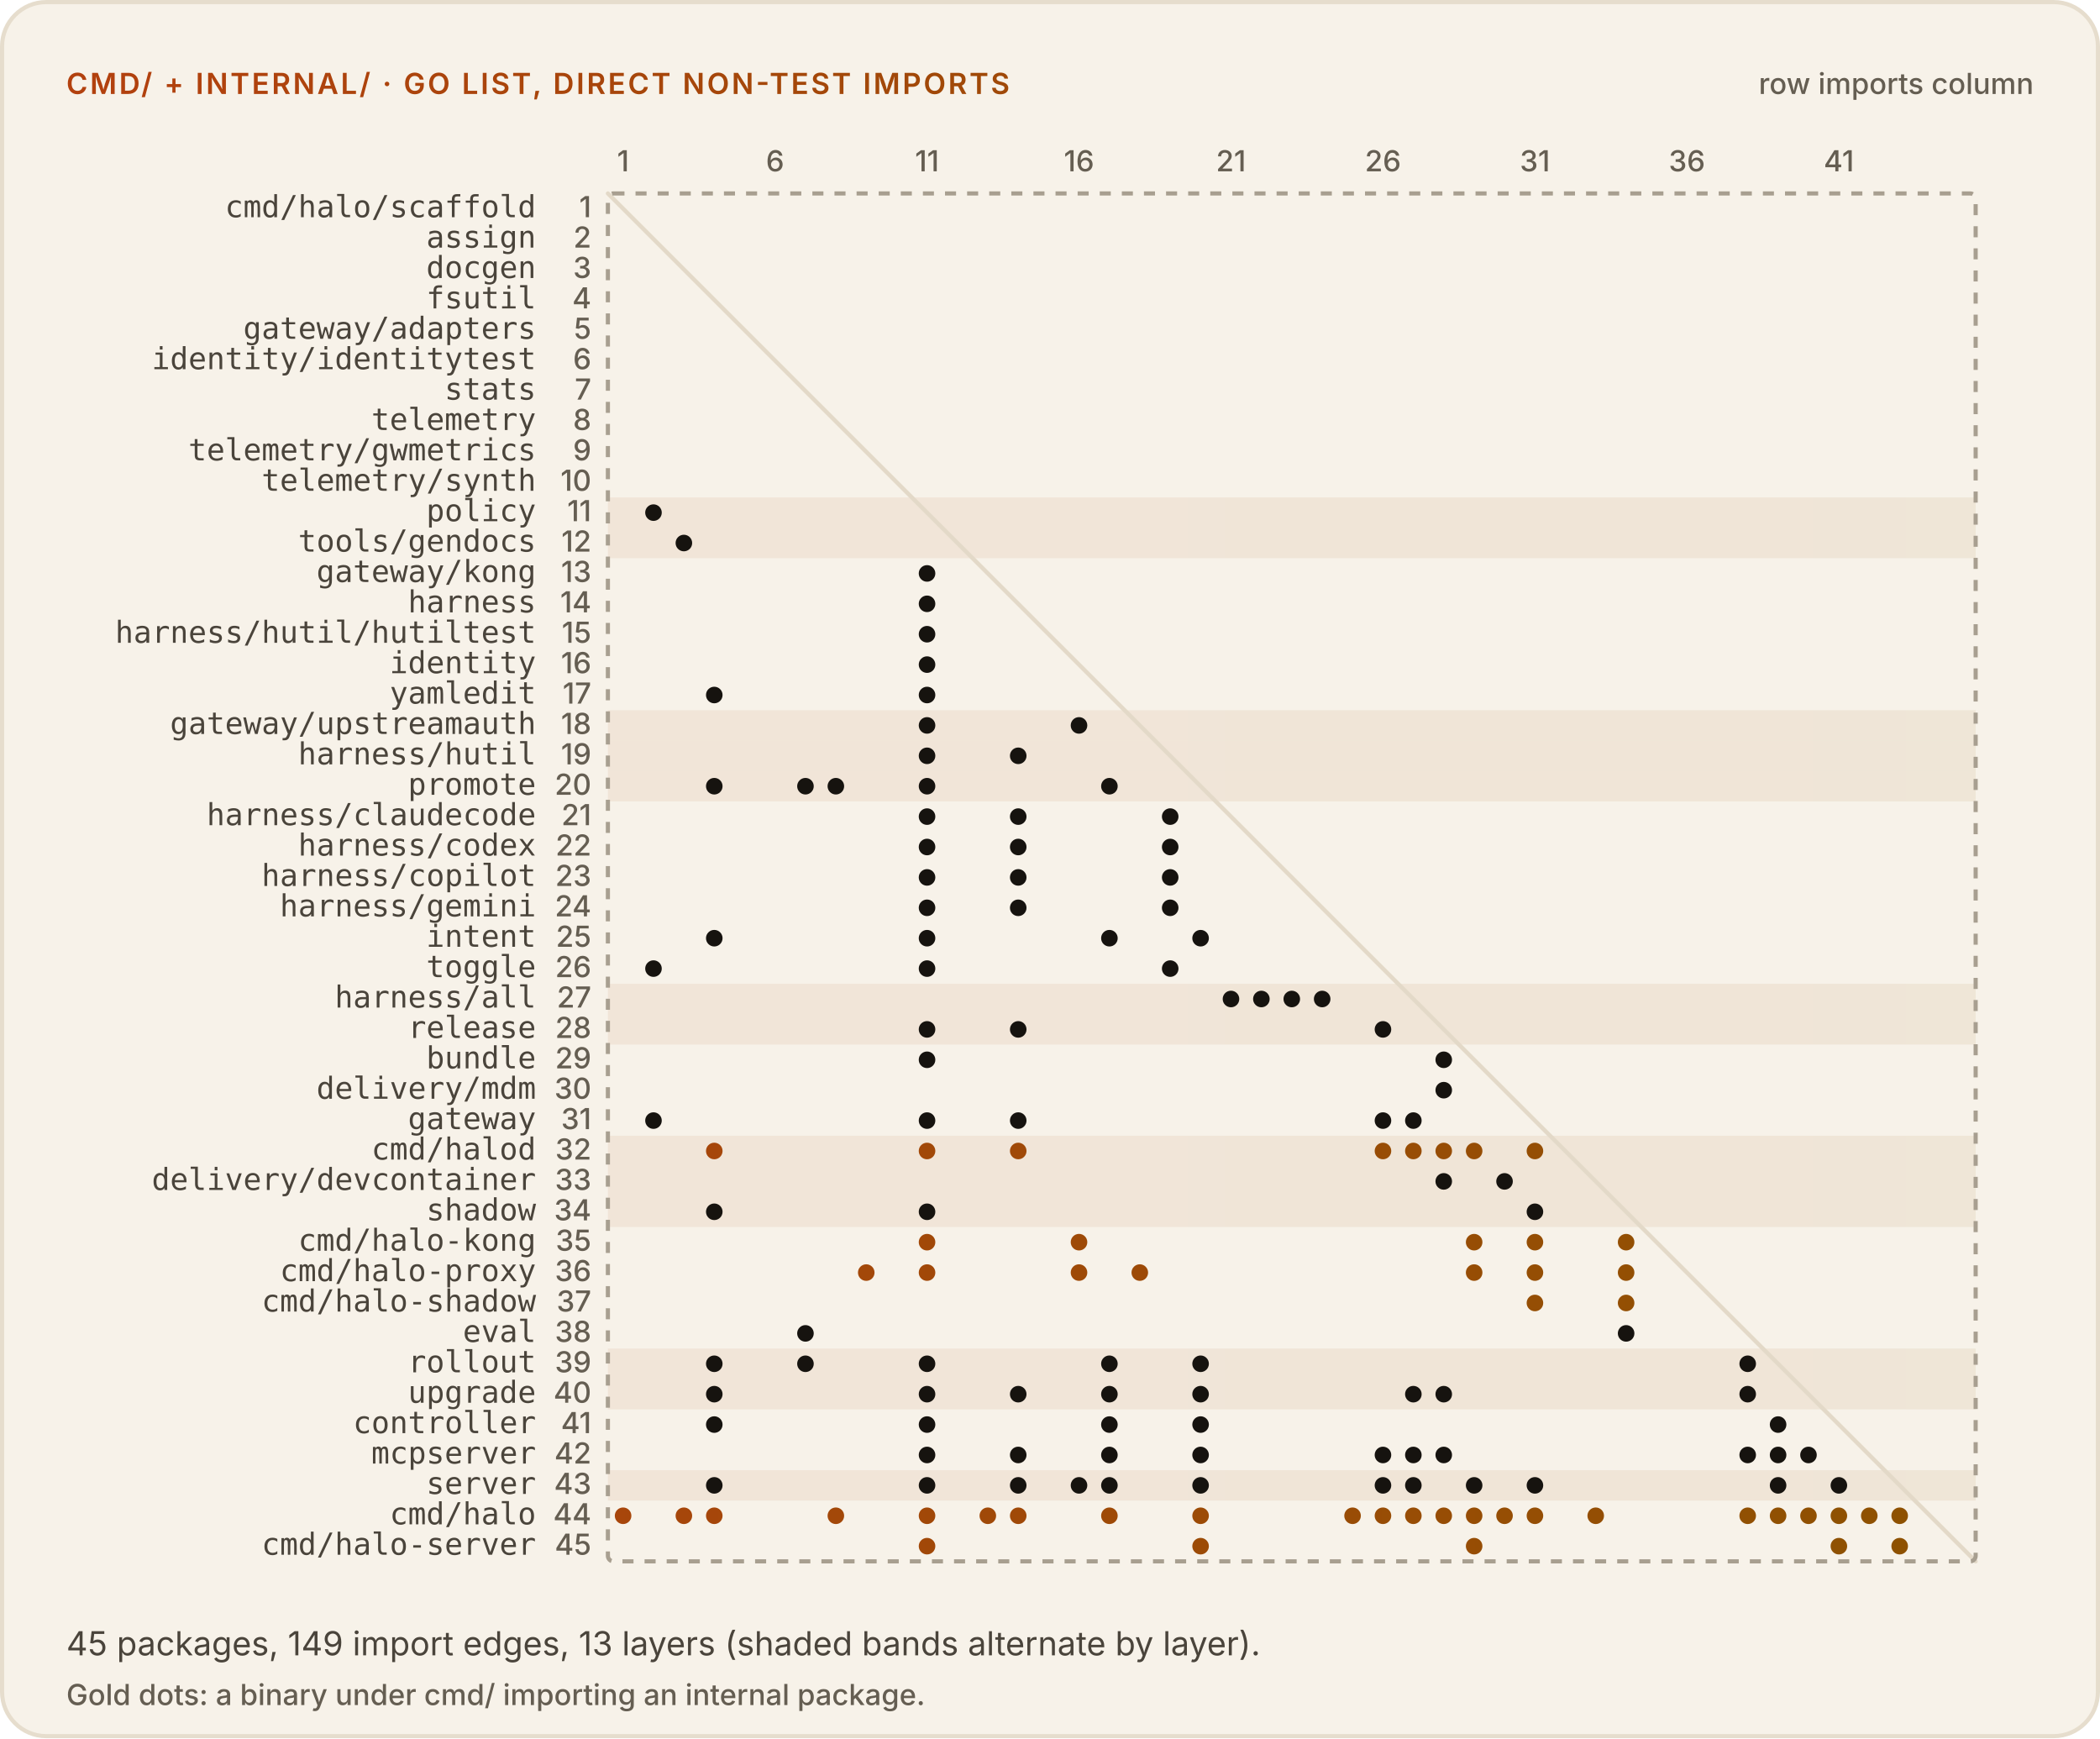
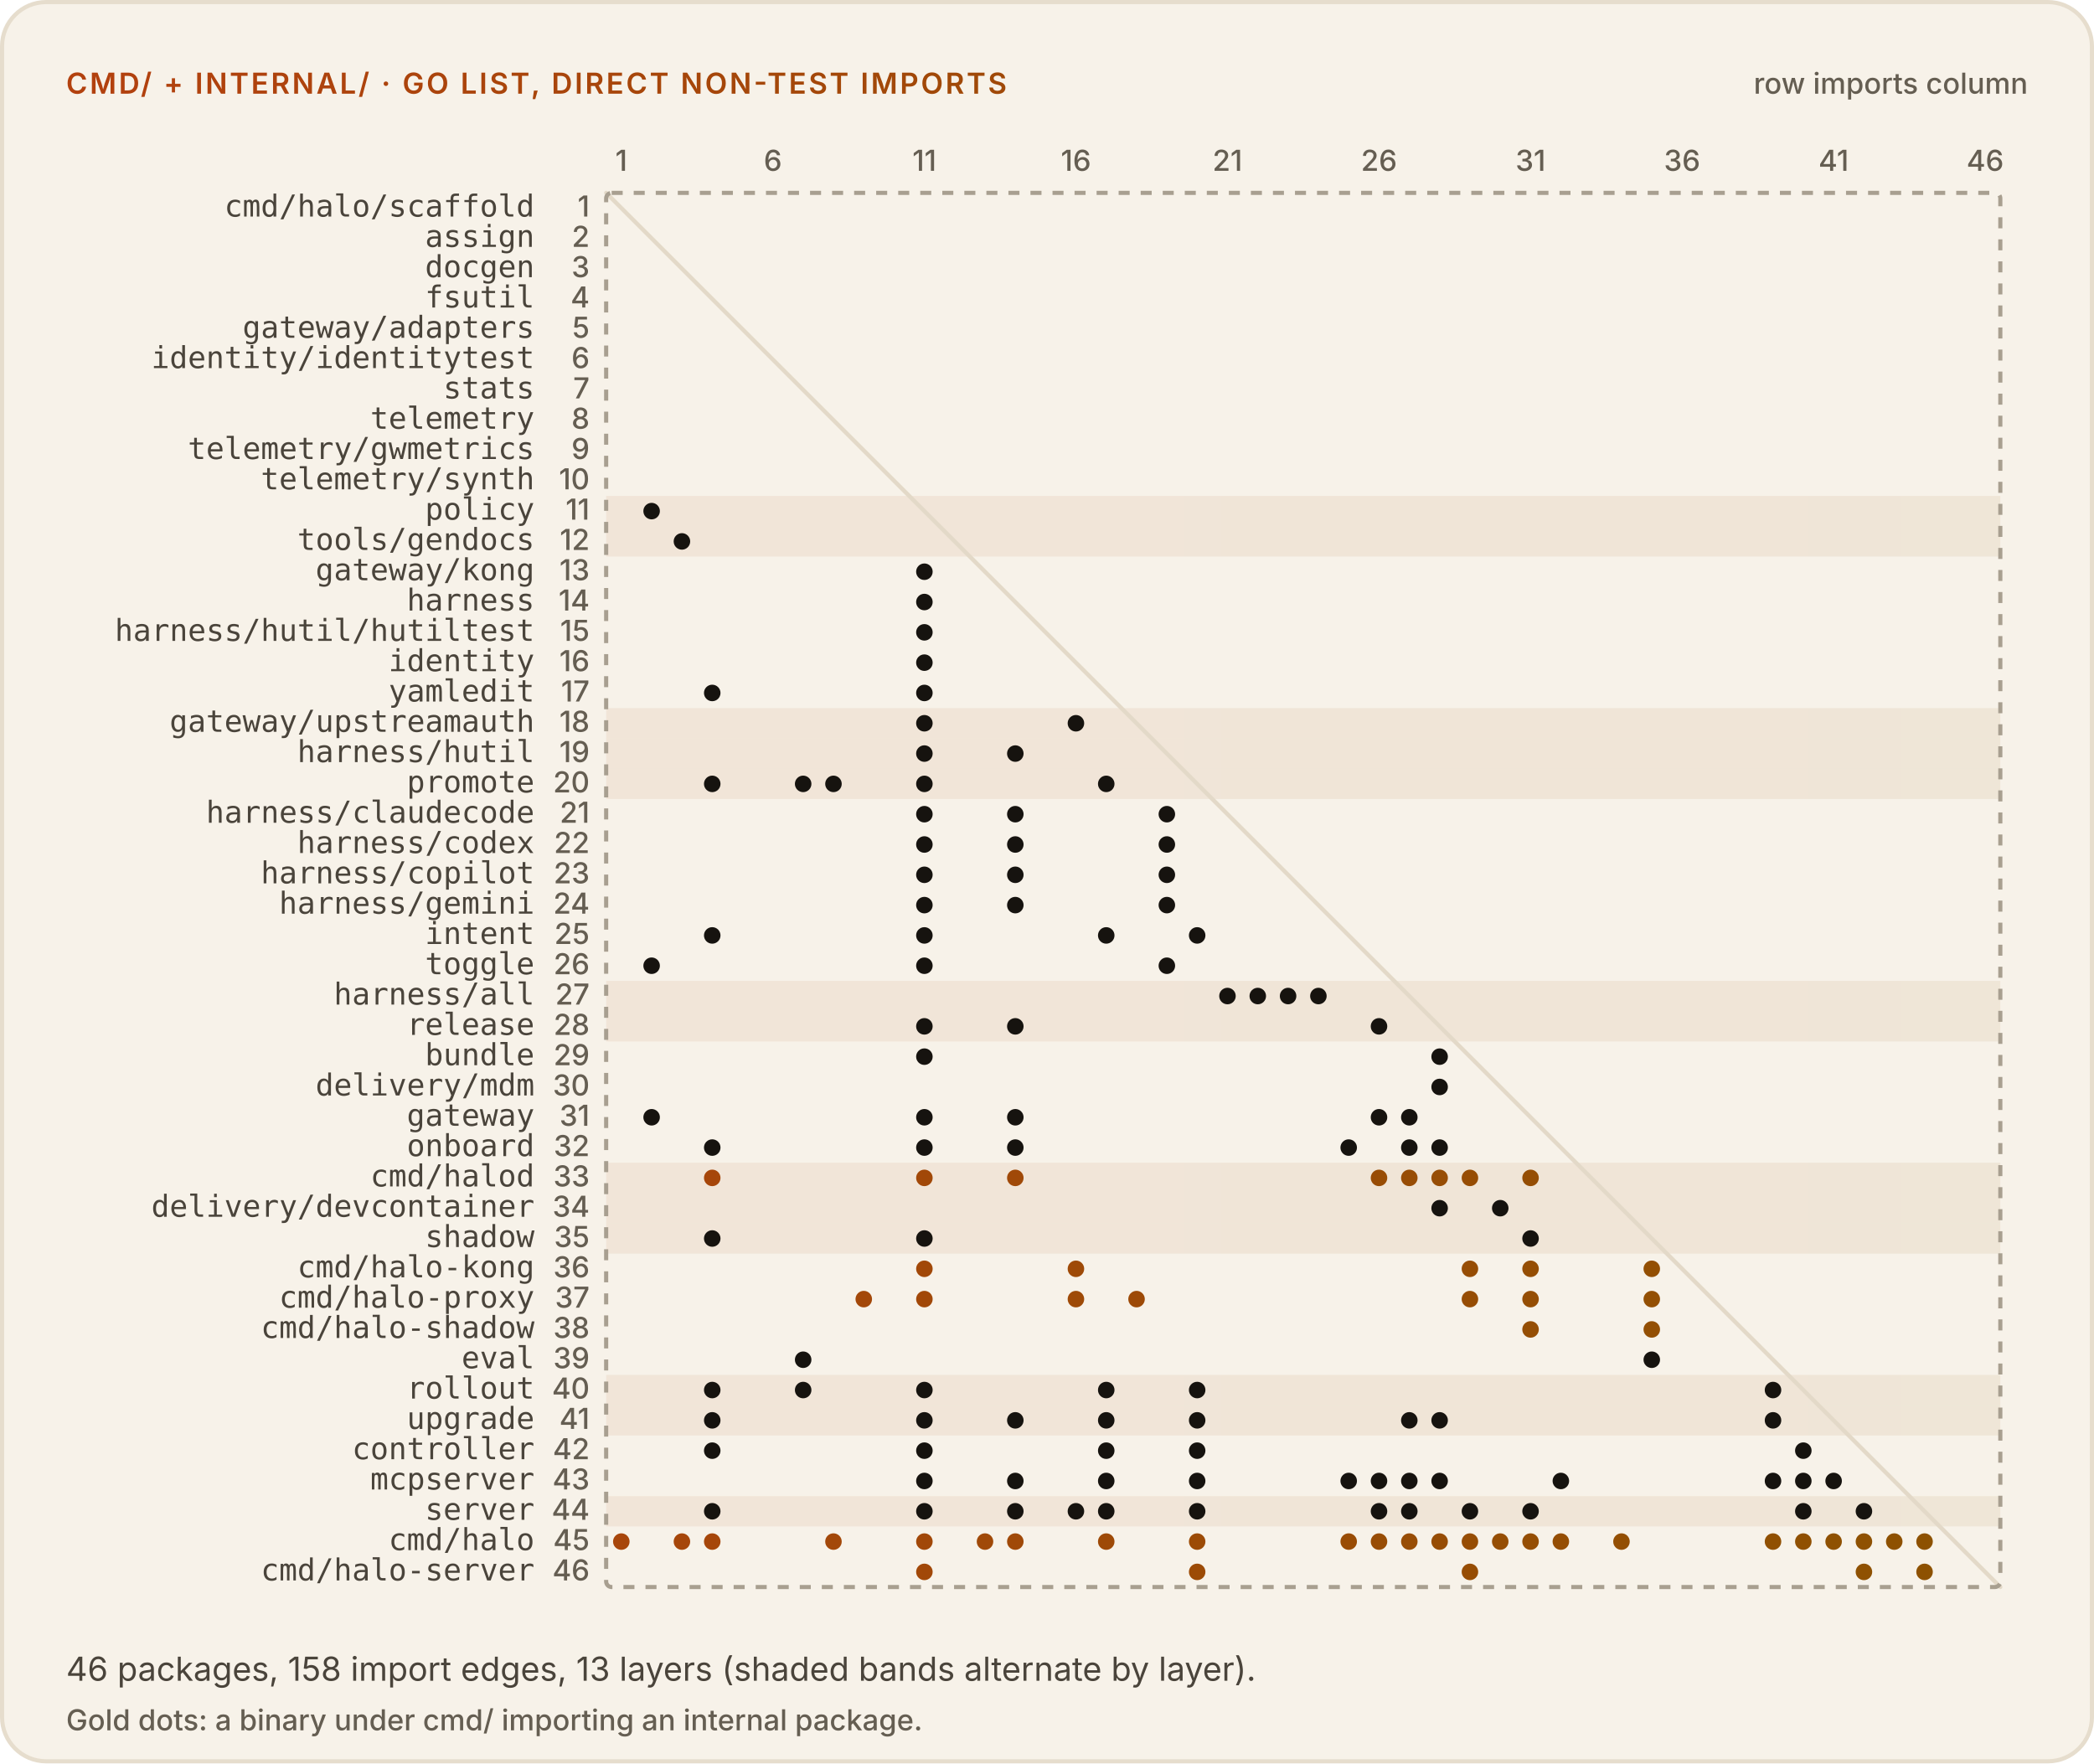
- <svg xmlns="http://www.w3.org/2000/svg" viewBox="0 0 760 629" width="760" height="629" role="img" aria-labelledby="t d" font-family="ui-sans-serif,-apple-system,Inter,'Segoe UI',sans-serif">
+ <svg xmlns="http://www.w3.org/2000/svg" viewBox="0 0 760 640" width="760" height="640" role="img" aria-labelledby="t d" font-family="ui-sans-serif,-apple-system,Inter,'Segoe UI',sans-serif">
  <style>
.cv{fill:#f7f2e9;stroke:#e6ddcd;stroke-width:1.5}
.card{fill:#fffdf9;stroke:#e3d9c8;stroke-width:1.5}
.soft{fill:url(#gs)}
.ring{fill:none;stroke:url(#ga);stroke-width:1.5}
.dcard{fill:#fbedea;stroke:#b42323;stroke-width:1.5}
.ghost{fill:none;stroke:#a89f90;stroke-width:1.5;stroke-dasharray:4 4}
.zone{fill:#f3ece0;stroke:#e0d5c2;stroke-width:1.5}
.chip{fill:#f3ece0;stroke:#e3d9c8;stroke-width:1}
text{font-family:ui-sans-serif,-apple-system,Inter,'Segoe UI',sans-serif}
.t{font-size:13.5px;font-weight:600;fill:#16130f}
.tm{font:600 12.5px ui-monospace,'SF Mono','JetBrains Mono',Menlo,Consolas,monospace;fill:#16130f}
.td{fill:#b42323}
.s{font-size:12px;fill:#4a443b}
.m{font:11px ui-monospace,'SF Mono','JetBrains Mono',Menlo,Consolas,monospace;fill:#4a443b}
.xs{font-size:10.5px;font-weight:500;fill:#655e52}
.xm{font-family:ui-monospace,'SF Mono','JetBrains Mono',Menlo,Consolas,monospace;font-weight:400}
.xa{fill:url(#ga);font-weight:600}
.xd{fill:#b42323;font-weight:600}
.xw{fill:#fffdf9;font-weight:600}
.k{font-size:10.5px;font-weight:600;letter-spacing:.08em;fill:#655e52}
.ka{fill:url(#ga)}
.h1{font-size:42px;font-weight:700;letter-spacing:-.02em;fill:#16130f}
.ln,.la,.ld,.lm{fill:none;stroke-width:1.5;stroke-linecap:round;stroke-linejoin:round}
.ln{stroke:#a89f90}.la{stroke:url(#ga)}.ld{stroke:#b42323}.lm{stroke:#e3d9c8}
.lane{stroke:#e3d9c8;stroke-width:1.5;stroke-dasharray:3 4}
.dash{stroke-dasharray:5 5}
.dl{fill:#a89f90}.da{fill:url(#ga)}.dd{fill:#b42323}
.pl{fill:#f7f2e9}.pa{fill:#f7f2e9;stroke:url(#ga);stroke-width:1}
.pd{fill:#fbedea;stroke:#b42323;stroke-width:1}.ps{fill:url(#ga)}
.fa{fill:url(#ga)}.fs{fill:url(#gs)}.fm{fill:#f3ece0}.fd{fill:#b42323}.ft{fill:#16130f}
.bdg{fill:url(#ga)}.bn{font-size:9.5px;font-weight:700;fill:#fffdf9}
.ic{fill:none;stroke:url(#ga);stroke-width:1.75;stroke-linecap:round;stroke-linejoin:round}
.pkt{fill:url(#ga)}
.grow{transform-box:fill-box;transform-origin:left;animation:grow 4.8s cubic-bezier(.6,0,.2,1) infinite}
@keyframes grow{0%{transform:scaleX(.08)}25%{transform:scaleX(.3)}50%{transform:scaleX(.55)}75%,100%{transform:scaleX(1)}}
.flow{stroke-dasharray:4 6;animation:flow 1.1s linear infinite}
@keyframes flow{to{stroke-dashoffset:-20}}
.blink{animation:blink 3.2s ease-in-out infinite}
@keyframes blink{0%,100%{opacity:.18}35%,65%{opacity:1}}
.pulse{transform-box:fill-box;transform-origin:center;animation:pulse 2.8s ease-out infinite}
@keyframes pulse{0%{opacity:.55;transform:scale(.6)}100%{opacity:0;transform:scale(1.5)}}
@media (prefers-reduced-motion:reduce){.flow,.blink,.pulse,.grow{animation:none}.blink{opacity:1}.pulse,.pkt{display:none}}
</style>
  <defs>
    <linearGradient id="ga" gradientUnits="userSpaceOnUse" x1="0" y1="0" x2="760" y2="0">
      <stop offset="0" stop-color="#b4400f" />
      <stop offset="1" stop-color="#8a5300" />
    </linearGradient>
    <linearGradient id="gs" gradientUnits="userSpaceOnUse" x1="0" y1="0" x2="760" y2="0">
      <stop offset="0" stop-color="#b4400f" stop-opacity="0.08" />
      <stop offset="1" stop-color="#8a5300" stop-opacity="0.08" />
    </linearGradient>
    <filter id="sh" x="-10%" y="-10%" width="120%" height="140%">
      <feDropShadow dx="0" dy="1" stdDeviation="1.6" flood-color="#3c280a" flood-opacity="0.08" />
    </filter>
  </defs>
-   <rect class="cv" x=".75" y=".75" width="758.5" height="627.5" rx="16" />
+   <rect class="cv" x=".75" y=".75" width="758.5" height="638.5" rx="16" />
  <text class="k ka" x="24" y="34">CMD/ + INTERNAL/ · GO LIST, DIRECT NON-TEST IMPORTS</text>
  <text class="xs" x="736" y="34" text-anchor="end">row imports column</text>
  <text class="m" x="194" y="78.6" text-anchor="end">cmd/halo/scaffold</text>
  <text class="xs" x="214" y="78.6" text-anchor="end">1</text>
  <text class="m" x="194" y="89.6" text-anchor="end">assign</text>
  <text class="xs" x="214" y="89.6" text-anchor="end">2</text>
  <text class="m" x="194" y="100.6" text-anchor="end">docgen</text>
  <text class="xs" x="214" y="100.6" text-anchor="end">3</text>
  <text class="m" x="194" y="111.6" text-anchor="end">fsutil</text>
  <text class="xs" x="214" y="111.6" text-anchor="end">4</text>
  <text class="m" x="194" y="122.6" text-anchor="end">gateway/adapters</text>
  <text class="xs" x="214" y="122.6" text-anchor="end">5</text>
  <text class="m" x="194" y="133.6" text-anchor="end">identity/identitytest</text>
  <text class="xs" x="214" y="133.6" text-anchor="end">6</text>
  <text class="m" x="194" y="144.6" text-anchor="end">stats</text>
  <text class="xs" x="214" y="144.6" text-anchor="end">7</text>
  <text class="m" x="194" y="155.6" text-anchor="end">telemetry</text>
  <text class="xs" x="214" y="155.6" text-anchor="end">8</text>
  <text class="m" x="194" y="166.6" text-anchor="end">telemetry/gwmetrics</text>
  <text class="xs" x="214" y="166.6" text-anchor="end">9</text>
  <text class="m" x="194" y="177.6" text-anchor="end">telemetry/synth</text>
  <text class="xs" x="214" y="177.6" text-anchor="end">10</text>
-   <rect class="fs" x="220" y="180" width="495" height="11" />
+   <rect class="fs" x="220" y="180" width="506" height="11" />
  <text class="m" x="194" y="188.6" text-anchor="end">policy</text>
  <text class="xs" x="214" y="188.6" text-anchor="end">11</text>
-   <rect class="fs" x="220" y="191" width="495" height="11" />
+   <rect class="fs" x="220" y="191" width="506" height="11" />
  <text class="m" x="194" y="199.6" text-anchor="end">tools/gendocs</text>
  <text class="xs" x="214" y="199.6" text-anchor="end">12</text>
  <text class="m" x="194" y="210.6" text-anchor="end">gateway/kong</text>
  <text class="xs" x="214" y="210.6" text-anchor="end">13</text>
  <text class="m" x="194" y="221.6" text-anchor="end">harness</text>
  <text class="xs" x="214" y="221.6" text-anchor="end">14</text>
  <text class="m" x="194" y="232.6" text-anchor="end">harness/hutil/hutiltest</text>
  <text class="xs" x="214" y="232.6" text-anchor="end">15</text>
  <text class="m" x="194" y="243.6" text-anchor="end">identity</text>
  <text class="xs" x="214" y="243.6" text-anchor="end">16</text>
  <text class="m" x="194" y="254.6" text-anchor="end">yamledit</text>
  <text class="xs" x="214" y="254.6" text-anchor="end">17</text>
-   <rect class="fs" x="220" y="257" width="495" height="11" />
+   <rect class="fs" x="220" y="257" width="506" height="11" />
  <text class="m" x="194" y="265.6" text-anchor="end">gateway/upstreamauth</text>
  <text class="xs" x="214" y="265.6" text-anchor="end">18</text>
-   <rect class="fs" x="220" y="268" width="495" height="11" />
+   <rect class="fs" x="220" y="268" width="506" height="11" />
  <text class="m" x="194" y="276.6" text-anchor="end">harness/hutil</text>
  <text class="xs" x="214" y="276.6" text-anchor="end">19</text>
-   <rect class="fs" x="220" y="279" width="495" height="11" />
+   <rect class="fs" x="220" y="279" width="506" height="11" />
  <text class="m" x="194" y="287.6" text-anchor="end">promote</text>
  <text class="xs" x="214" y="287.6" text-anchor="end">20</text>
  <text class="m" x="194" y="298.6" text-anchor="end">harness/claudecode</text>
  <text class="xs" x="214" y="298.6" text-anchor="end">21</text>
  <text class="m" x="194" y="309.6" text-anchor="end">harness/codex</text>
  <text class="xs" x="214" y="309.6" text-anchor="end">22</text>
  <text class="m" x="194" y="320.6" text-anchor="end">harness/copilot</text>
  <text class="xs" x="214" y="320.6" text-anchor="end">23</text>
  <text class="m" x="194" y="331.6" text-anchor="end">harness/gemini</text>
  <text class="xs" x="214" y="331.6" text-anchor="end">24</text>
  <text class="m" x="194" y="342.6" text-anchor="end">intent</text>
  <text class="xs" x="214" y="342.6" text-anchor="end">25</text>
  <text class="m" x="194" y="353.6" text-anchor="end">toggle</text>
  <text class="xs" x="214" y="353.6" text-anchor="end">26</text>
-   <rect class="fs" x="220" y="356" width="495" height="11" />
+   <rect class="fs" x="220" y="356" width="506" height="11" />
  <text class="m" x="194" y="364.6" text-anchor="end">harness/all</text>
  <text class="xs" x="214" y="364.6" text-anchor="end">27</text>
-   <rect class="fs" x="220" y="367" width="495" height="11" />
+   <rect class="fs" x="220" y="367" width="506" height="11" />
  <text class="m" x="194" y="375.6" text-anchor="end">release</text>
  <text class="xs" x="214" y="375.6" text-anchor="end">28</text>
  <text class="m" x="194" y="386.6" text-anchor="end">bundle</text>
  <text class="xs" x="214" y="386.6" text-anchor="end">29</text>
  <text class="m" x="194" y="397.6" text-anchor="end">delivery/mdm</text>
  <text class="xs" x="214" y="397.6" text-anchor="end">30</text>
  <text class="m" x="194" y="408.6" text-anchor="end">gateway</text>
  <text class="xs" x="214" y="408.6" text-anchor="end">31</text>
-   <rect class="fs" x="220" y="411" width="495" height="11" />
-   <text class="m" x="194" y="419.6" text-anchor="end">cmd/halod</text>
+   <text class="m" x="194" y="419.6" text-anchor="end">onboard</text>
  <text class="xs" x="214" y="419.6" text-anchor="end">32</text>
-   <rect class="fs" x="220" y="422" width="495" height="11" />
-   <text class="m" x="194" y="430.6" text-anchor="end">delivery/devcontainer</text>
+   <rect class="fs" x="220" y="422" width="506" height="11" />
+   <text class="m" x="194" y="430.6" text-anchor="end">cmd/halod</text>
  <text class="xs" x="214" y="430.6" text-anchor="end">33</text>
-   <rect class="fs" x="220" y="433" width="495" height="11" />
-   <text class="m" x="194" y="441.6" text-anchor="end">shadow</text>
+   <rect class="fs" x="220" y="433" width="506" height="11" />
+   <text class="m" x="194" y="441.6" text-anchor="end">delivery/devcontainer</text>
  <text class="xs" x="214" y="441.6" text-anchor="end">34</text>
-   <text class="m" x="194" y="452.6" text-anchor="end">cmd/halo-kong</text>
+   <rect class="fs" x="220" y="444" width="506" height="11" />
+   <text class="m" x="194" y="452.6" text-anchor="end">shadow</text>
  <text class="xs" x="214" y="452.6" text-anchor="end">35</text>
-   <text class="m" x="194" y="463.6" text-anchor="end">cmd/halo-proxy</text>
+   <text class="m" x="194" y="463.6" text-anchor="end">cmd/halo-kong</text>
  <text class="xs" x="214" y="463.6" text-anchor="end">36</text>
-   <text class="m" x="194" y="474.6" text-anchor="end">cmd/halo-shadow</text>
+   <text class="m" x="194" y="474.6" text-anchor="end">cmd/halo-proxy</text>
  <text class="xs" x="214" y="474.6" text-anchor="end">37</text>
-   <text class="m" x="194" y="485.6" text-anchor="end">eval</text>
+   <text class="m" x="194" y="485.6" text-anchor="end">cmd/halo-shadow</text>
  <text class="xs" x="214" y="485.6" text-anchor="end">38</text>
-   <rect class="fs" x="220" y="488" width="495" height="11" />
-   <text class="m" x="194" y="496.6" text-anchor="end">rollout</text>
+   <text class="m" x="194" y="496.6" text-anchor="end">eval</text>
  <text class="xs" x="214" y="496.6" text-anchor="end">39</text>
-   <rect class="fs" x="220" y="499" width="495" height="11" />
-   <text class="m" x="194" y="507.6" text-anchor="end">upgrade</text>
+   <rect class="fs" x="220" y="499" width="506" height="11" />
+   <text class="m" x="194" y="507.6" text-anchor="end">rollout</text>
  <text class="xs" x="214" y="507.6" text-anchor="end">40</text>
-   <text class="m" x="194" y="518.6" text-anchor="end">controller</text>
+   <rect class="fs" x="220" y="510" width="506" height="11" />
+   <text class="m" x="194" y="518.6" text-anchor="end">upgrade</text>
  <text class="xs" x="214" y="518.6" text-anchor="end">41</text>
-   <text class="m" x="194" y="529.6" text-anchor="end">mcpserver</text>
+   <text class="m" x="194" y="529.6" text-anchor="end">controller</text>
  <text class="xs" x="214" y="529.6" text-anchor="end">42</text>
-   <rect class="fs" x="220" y="532" width="495" height="11" />
-   <text class="m" x="194" y="540.6" text-anchor="end">server</text>
+   <text class="m" x="194" y="540.6" text-anchor="end">mcpserver</text>
  <text class="xs" x="214" y="540.6" text-anchor="end">43</text>
-   <text class="m" x="194" y="551.6" text-anchor="end">cmd/halo</text>
+   <rect class="fs" x="220" y="543" width="506" height="11" />
+   <text class="m" x="194" y="551.6" text-anchor="end">server</text>
  <text class="xs" x="214" y="551.6" text-anchor="end">44</text>
-   <text class="m" x="194" y="562.6" text-anchor="end">cmd/halo-server</text>
+   <text class="m" x="194" y="562.6" text-anchor="end">cmd/halo</text>
  <text class="xs" x="214" y="562.6" text-anchor="end">45</text>
+   <text class="m" x="194" y="573.6" text-anchor="end">cmd/halo-server</text>
+   <text class="xs" x="214" y="573.6" text-anchor="end">46</text>
  <text class="xs" x="225.5" y="62" text-anchor="middle">1</text>
  <text class="xs" x="280.5" y="62" text-anchor="middle">6</text>
  <text class="xs" x="335.5" y="62" text-anchor="middle">11</text>
  <text class="xs" x="390.5" y="62" text-anchor="middle">16</text>
  <text class="xs" x="445.5" y="62" text-anchor="middle">21</text>
  <text class="xs" x="500.5" y="62" text-anchor="middle">26</text>
  <text class="xs" x="555.5" y="62" text-anchor="middle">31</text>
  <text class="xs" x="610.5" y="62" text-anchor="middle">36</text>
  <text class="xs" x="665.5" y="62" text-anchor="middle">41</text>
-   <path class="lm" d="M220 70L715 565" />
-   <rect class="ghost" x="220" y="70" width="495" height="495" rx="2" />
+   <text class="xs" x="720.5" y="62" text-anchor="middle">46</text>
+   <path class="lm" d="M220 70L726 576" />
+   <rect class="ghost" x="220" y="70" width="506" height="506" rx="2" />
  <circle class="ft" cx="236.5" cy="185.5" r="3" />
  <circle class="ft" cx="247.5" cy="196.5" r="3" />
  <circle class="ft" cx="335.5" cy="207.5" r="3" />
  <circle class="ft" cx="335.5" cy="218.5" r="3" />
  <circle class="ft" cx="335.5" cy="229.5" r="3" />
  <circle class="ft" cx="335.5" cy="240.5" r="3" />
  <circle class="ft" cx="258.5" cy="251.5" r="3" />
  <circle class="ft" cx="335.5" cy="251.5" r="3" />
  <circle class="ft" cx="390.5" cy="262.5" r="3" />
  <circle class="ft" cx="335.5" cy="262.5" r="3" />
  <circle class="ft" cx="368.5" cy="273.5" r="3" />
  <circle class="ft" cx="335.5" cy="273.5" r="3" />
  <circle class="ft" cx="258.5" cy="284.5" r="3" />
  <circle class="ft" cx="335.5" cy="284.5" r="3" />
  <circle class="ft" cx="291.5" cy="284.5" r="3" />
  <circle class="ft" cx="302.5" cy="284.5" r="3" />
  <circle class="ft" cx="401.5" cy="284.5" r="3" />
  <circle class="ft" cx="368.5" cy="295.5" r="3" />
  <circle class="ft" cx="423.5" cy="295.5" r="3" />
  <circle class="ft" cx="335.5" cy="295.5" r="3" />
  <circle class="ft" cx="368.5" cy="306.5" r="3" />
  <circle class="ft" cx="423.5" cy="306.5" r="3" />
  <circle class="ft" cx="335.5" cy="306.5" r="3" />
  <circle class="ft" cx="368.5" cy="317.5" r="3" />
  <circle class="ft" cx="423.5" cy="317.5" r="3" />
  <circle class="ft" cx="335.5" cy="317.5" r="3" />
  <circle class="ft" cx="368.5" cy="328.5" r="3" />
  <circle class="ft" cx="423.5" cy="328.5" r="3" />
  <circle class="ft" cx="335.5" cy="328.5" r="3" />
  <circle class="ft" cx="258.5" cy="339.5" r="3" />
  <circle class="ft" cx="335.5" cy="339.5" r="3" />
  <circle class="ft" cx="434.5" cy="339.5" r="3" />
  <circle class="ft" cx="401.5" cy="339.5" r="3" />
  <circle class="ft" cx="236.5" cy="350.5" r="3" />
  <circle class="ft" cx="423.5" cy="350.5" r="3" />
  <circle class="ft" cx="335.5" cy="350.5" r="3" />
  <circle class="ft" cx="445.5" cy="361.5" r="3" />
  <circle class="ft" cx="456.5" cy="361.5" r="3" />
  <circle class="ft" cx="467.5" cy="361.5" r="3" />
  <circle class="ft" cx="478.5" cy="361.5" r="3" />
  <circle class="ft" cx="368.5" cy="372.5" r="3" />
  <circle class="ft" cx="335.5" cy="372.5" r="3" />
  <circle class="ft" cx="500.5" cy="372.5" r="3" />
  <circle class="ft" cx="335.5" cy="383.5" r="3" />
  <circle class="ft" cx="522.5" cy="383.5" r="3" />
  <circle class="ft" cx="522.5" cy="394.5" r="3" />
  <circle class="ft" cx="236.5" cy="405.5" r="3" />
  <circle class="ft" cx="368.5" cy="405.5" r="3" />
  <circle class="ft" cx="511.5" cy="405.5" r="3" />
  <circle class="ft" cx="335.5" cy="405.5" r="3" />
  <circle class="ft" cx="500.5" cy="405.5" r="3" />
-   <circle class="fa" cx="533.5" cy="416.5" r="3" />
-   <circle class="fa" cx="258.5" cy="416.5" r="3" />
-   <circle class="fa" cx="555.5" cy="416.5" r="3" />
-   <circle class="fa" cx="368.5" cy="416.5" r="3" />
-   <circle class="fa" cx="511.5" cy="416.5" r="3" />
-   <circle class="fa" cx="335.5" cy="416.5" r="3" />
-   <circle class="fa" cx="522.5" cy="416.5" r="3" />
-   <circle class="fa" cx="500.5" cy="416.5" r="3" />
-   <circle class="ft" cx="544.5" cy="427.5" r="3" />
-   <circle class="ft" cx="522.5" cy="427.5" r="3" />
-   <circle class="ft" cx="258.5" cy="438.5" r="3" />
-   <circle class="ft" cx="555.5" cy="438.5" r="3" />
-   <circle class="ft" cx="335.5" cy="438.5" r="3" />
-   <circle class="fa" cx="533.5" cy="449.5" r="3" />
-   <circle class="fa" cx="555.5" cy="449.5" r="3" />
-   <circle class="fa" cx="390.5" cy="449.5" r="3" />
-   <circle class="fa" cx="335.5" cy="449.5" r="3" />
-   <circle class="fa" cx="588.5" cy="449.5" r="3" />
+   <circle class="ft" cx="258.5" cy="416.5" r="3" />
+   <circle class="ft" cx="368.5" cy="416.5" r="3" />
+   <circle class="ft" cx="511.5" cy="416.5" r="3" />
+   <circle class="ft" cx="489.5" cy="416.5" r="3" />
+   <circle class="ft" cx="335.5" cy="416.5" r="3" />
+   <circle class="ft" cx="522.5" cy="416.5" r="3" />
+   <circle class="fa" cx="533.5" cy="427.5" r="3" />
+   <circle class="fa" cx="258.5" cy="427.5" r="3" />
+   <circle class="fa" cx="555.5" cy="427.5" r="3" />
+   <circle class="fa" cx="368.5" cy="427.5" r="3" />
+   <circle class="fa" cx="511.5" cy="427.5" r="3" />
+   <circle class="fa" cx="335.5" cy="427.5" r="3" />
+   <circle class="fa" cx="522.5" cy="427.5" r="3" />
+   <circle class="fa" cx="500.5" cy="427.5" r="3" />
+   <circle class="ft" cx="544.5" cy="438.5" r="3" />
+   <circle class="ft" cx="522.5" cy="438.5" r="3" />
+   <circle class="ft" cx="258.5" cy="449.5" r="3" />
+   <circle class="ft" cx="555.5" cy="449.5" r="3" />
+   <circle class="ft" cx="335.5" cy="449.5" r="3" />
  <circle class="fa" cx="533.5" cy="460.5" r="3" />
  <circle class="fa" cx="555.5" cy="460.5" r="3" />
-   <circle class="fa" cx="412.5" cy="460.5" r="3" />
  <circle class="fa" cx="390.5" cy="460.5" r="3" />
  <circle class="fa" cx="335.5" cy="460.5" r="3" />
-   <circle class="fa" cx="588.5" cy="460.5" r="3" />
-   <circle class="fa" cx="313.5" cy="460.5" r="3" />
+   <circle class="fa" cx="599.5" cy="460.5" r="3" />
+   <circle class="fa" cx="533.5" cy="471.5" r="3" />
  <circle class="fa" cx="555.5" cy="471.5" r="3" />
-   <circle class="fa" cx="588.5" cy="471.5" r="3" />
-   <circle class="ft" cx="588.5" cy="482.5" r="3" />
-   <circle class="ft" cx="291.5" cy="482.5" r="3" />
-   <circle class="ft" cx="632.5" cy="493.5" r="3" />
-   <circle class="ft" cx="258.5" cy="493.5" r="3" />
-   <circle class="ft" cx="335.5" cy="493.5" r="3" />
-   <circle class="ft" cx="434.5" cy="493.5" r="3" />
+   <circle class="fa" cx="412.5" cy="471.5" r="3" />
+   <circle class="fa" cx="390.5" cy="471.5" r="3" />
+   <circle class="fa" cx="335.5" cy="471.5" r="3" />
+   <circle class="fa" cx="599.5" cy="471.5" r="3" />
+   <circle class="fa" cx="313.5" cy="471.5" r="3" />
+   <circle class="fa" cx="555.5" cy="482.5" r="3" />
+   <circle class="fa" cx="599.5" cy="482.5" r="3" />
+   <circle class="ft" cx="599.5" cy="493.5" r="3" />
  <circle class="ft" cx="291.5" cy="493.5" r="3" />
-   <circle class="ft" cx="401.5" cy="493.5" r="3" />
-   <circle class="ft" cx="632.5" cy="504.5" r="3" />
+   <circle class="ft" cx="643.5" cy="504.5" r="3" />
  <circle class="ft" cx="258.5" cy="504.5" r="3" />
-   <circle class="ft" cx="368.5" cy="504.5" r="3" />
-   <circle class="ft" cx="511.5" cy="504.5" r="3" />
  <circle class="ft" cx="335.5" cy="504.5" r="3" />
  <circle class="ft" cx="434.5" cy="504.5" r="3" />
-   <circle class="ft" cx="522.5" cy="504.5" r="3" />
+   <circle class="ft" cx="291.5" cy="504.5" r="3" />
  <circle class="ft" cx="401.5" cy="504.5" r="3" />
+   <circle class="ft" cx="643.5" cy="515.5" r="3" />
  <circle class="ft" cx="258.5" cy="515.5" r="3" />
+   <circle class="ft" cx="368.5" cy="515.5" r="3" />
+   <circle class="ft" cx="511.5" cy="515.5" r="3" />
  <circle class="ft" cx="335.5" cy="515.5" r="3" />
  <circle class="ft" cx="434.5" cy="515.5" r="3" />
-   <circle class="ft" cx="643.5" cy="515.5" r="3" />
+   <circle class="ft" cx="522.5" cy="515.5" r="3" />
  <circle class="ft" cx="401.5" cy="515.5" r="3" />
-   <circle class="ft" cx="632.5" cy="526.5" r="3" />
-   <circle class="ft" cx="368.5" cy="526.5" r="3" />
-   <circle class="ft" cx="511.5" cy="526.5" r="3" />
+   <circle class="ft" cx="258.5" cy="526.5" r="3" />
  <circle class="ft" cx="335.5" cy="526.5" r="3" />
  <circle class="ft" cx="434.5" cy="526.5" r="3" />
-   <circle class="ft" cx="522.5" cy="526.5" r="3" />
-   <circle class="ft" cx="643.5" cy="526.5" r="3" />
-   <circle class="ft" cx="500.5" cy="526.5" r="3" />
  <circle class="ft" cx="654.5" cy="526.5" r="3" />
  <circle class="ft" cx="401.5" cy="526.5" r="3" />
-   <circle class="ft" cx="533.5" cy="537.5" r="3" />
-   <circle class="ft" cx="665.5" cy="537.5" r="3" />
-   <circle class="ft" cx="258.5" cy="537.5" r="3" />
-   <circle class="ft" cx="555.5" cy="537.5" r="3" />
+   <circle class="ft" cx="643.5" cy="537.5" r="3" />
  <circle class="ft" cx="368.5" cy="537.5" r="3" />
  <circle class="ft" cx="511.5" cy="537.5" r="3" />
-   <circle class="ft" cx="390.5" cy="537.5" r="3" />
+   <circle class="ft" cx="489.5" cy="537.5" r="3" />
+   <circle class="ft" cx="566.5" cy="537.5" r="3" />
  <circle class="ft" cx="335.5" cy="537.5" r="3" />
  <circle class="ft" cx="434.5" cy="537.5" r="3" />
-   <circle class="ft" cx="643.5" cy="537.5" r="3" />
+   <circle class="ft" cx="522.5" cy="537.5" r="3" />
+   <circle class="ft" cx="654.5" cy="537.5" r="3" />
  <circle class="ft" cx="500.5" cy="537.5" r="3" />
+   <circle class="ft" cx="665.5" cy="537.5" r="3" />
  <circle class="ft" cx="401.5" cy="537.5" r="3" />
-   <circle class="fa" cx="225.5" cy="548.5" r="3" />
-   <circle class="fa" cx="533.5" cy="548.5" r="3" />
-   <circle class="fa" cx="665.5" cy="548.5" r="3" />
-   <circle class="fa" cx="577.5" cy="548.5" r="3" />
-   <circle class="fa" cx="544.5" cy="548.5" r="3" />
-   <circle class="fa" cx="247.5" cy="548.5" r="3" />
-   <circle class="fa" cx="632.5" cy="548.5" r="3" />
-   <circle class="fa" cx="258.5" cy="548.5" r="3" />
-   <circle class="fa" cx="555.5" cy="548.5" r="3" />
-   <circle class="fa" cx="357.5" cy="548.5" r="3" />
-   <circle class="fa" cx="368.5" cy="548.5" r="3" />
-   <circle class="fa" cx="511.5" cy="548.5" r="3" />
-   <circle class="fa" cx="489.5" cy="548.5" r="3" />
-   <circle class="fa" cx="676.5" cy="548.5" r="3" />
-   <circle class="fa" cx="335.5" cy="548.5" r="3" />
-   <circle class="fa" cx="434.5" cy="548.5" r="3" />
-   <circle class="fa" cx="522.5" cy="548.5" r="3" />
-   <circle class="fa" cx="643.5" cy="548.5" r="3" />
-   <circle class="fa" cx="687.5" cy="548.5" r="3" />
-   <circle class="fa" cx="302.5" cy="548.5" r="3" />
-   <circle class="fa" cx="500.5" cy="548.5" r="3" />
-   <circle class="fa" cx="654.5" cy="548.5" r="3" />
-   <circle class="fa" cx="401.5" cy="548.5" r="3" />
+   <circle class="ft" cx="533.5" cy="548.5" r="3" />
+   <circle class="ft" cx="676.5" cy="548.5" r="3" />
+   <circle class="ft" cx="258.5" cy="548.5" r="3" />
+   <circle class="ft" cx="555.5" cy="548.5" r="3" />
+   <circle class="ft" cx="368.5" cy="548.5" r="3" />
+   <circle class="ft" cx="511.5" cy="548.5" r="3" />
+   <circle class="ft" cx="390.5" cy="548.5" r="3" />
+   <circle class="ft" cx="335.5" cy="548.5" r="3" />
+   <circle class="ft" cx="434.5" cy="548.5" r="3" />
+   <circle class="ft" cx="654.5" cy="548.5" r="3" />
+   <circle class="ft" cx="500.5" cy="548.5" r="3" />
+   <circle class="ft" cx="401.5" cy="548.5" r="3" />
+   <circle class="fa" cx="225.5" cy="559.5" r="3" />
  <circle class="fa" cx="533.5" cy="559.5" r="3" />
-   <circle class="fa" cx="665.5" cy="559.5" r="3" />
+   <circle class="fa" cx="676.5" cy="559.5" r="3" />
+   <circle class="fa" cx="588.5" cy="559.5" r="3" />
+   <circle class="fa" cx="544.5" cy="559.5" r="3" />
+   <circle class="fa" cx="247.5" cy="559.5" r="3" />
+   <circle class="fa" cx="643.5" cy="559.5" r="3" />
+   <circle class="fa" cx="258.5" cy="559.5" r="3" />
+   <circle class="fa" cx="555.5" cy="559.5" r="3" />
+   <circle class="fa" cx="357.5" cy="559.5" r="3" />
+   <circle class="fa" cx="368.5" cy="559.5" r="3" />
+   <circle class="fa" cx="511.5" cy="559.5" r="3" />
+   <circle class="fa" cx="489.5" cy="559.5" r="3" />
+   <circle class="fa" cx="687.5" cy="559.5" r="3" />
+   <circle class="fa" cx="566.5" cy="559.5" r="3" />
  <circle class="fa" cx="335.5" cy="559.5" r="3" />
  <circle class="fa" cx="434.5" cy="559.5" r="3" />
-   <circle class="fa" cx="687.5" cy="559.5" r="3" />
-   <text class="s" x="24" y="599">45 packages, 149 import edges, 13 layers (shaded bands alternate by layer).</text>
-   <text class="xs" x="24" y="617">Gold dots: a binary under cmd/ importing an internal package.</text>
+   <circle class="fa" cx="522.5" cy="559.5" r="3" />
+   <circle class="fa" cx="654.5" cy="559.5" r="3" />
+   <circle class="fa" cx="698.5" cy="559.5" r="3" />
+   <circle class="fa" cx="302.5" cy="559.5" r="3" />
+   <circle class="fa" cx="500.5" cy="559.5" r="3" />
+   <circle class="fa" cx="665.5" cy="559.5" r="3" />
+   <circle class="fa" cx="401.5" cy="559.5" r="3" />
+   <circle class="fa" cx="533.5" cy="570.5" r="3" />
+   <circle class="fa" cx="676.5" cy="570.5" r="3" />
+   <circle class="fa" cx="335.5" cy="570.5" r="3" />
+   <circle class="fa" cx="434.5" cy="570.5" r="3" />
+   <circle class="fa" cx="698.5" cy="570.5" r="3" />
+   <text class="s" x="24" y="610">46 packages, 158 import edges, 13 layers (shaded bands alternate by layer).</text>
+   <text class="xs" x="24" y="628">Gold dots: a binary under cmd/ importing an internal package.</text>
</svg>
